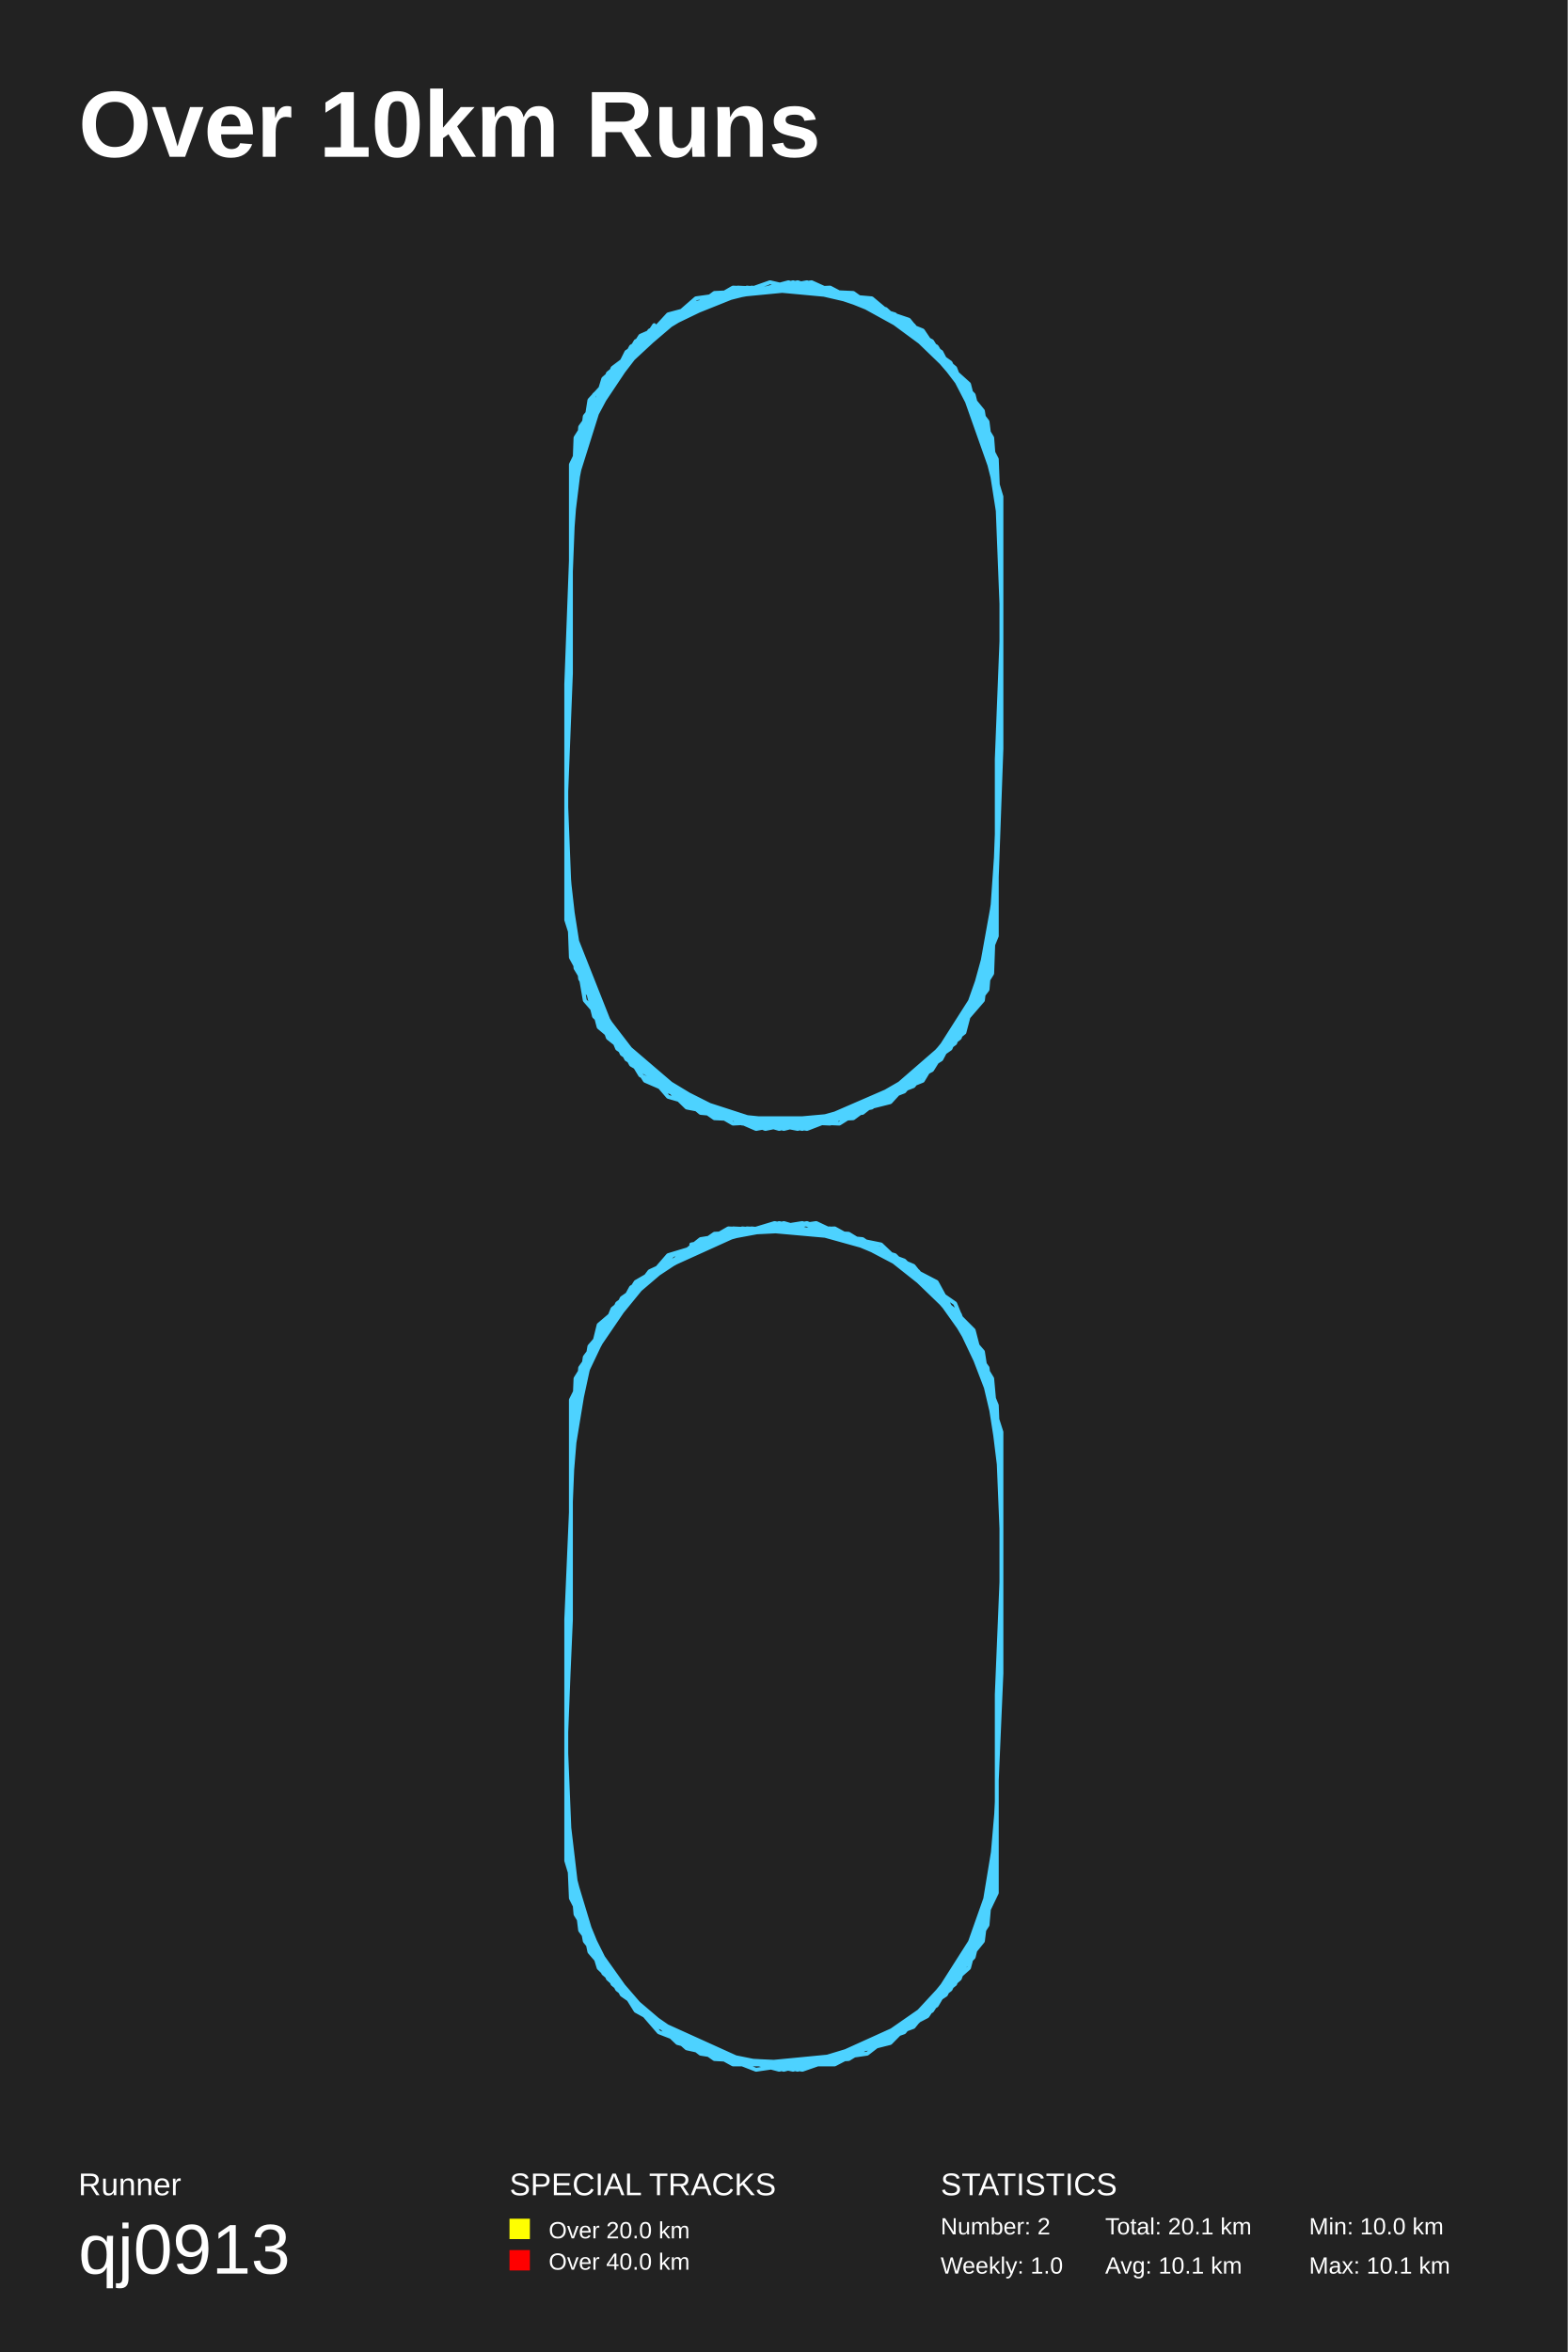
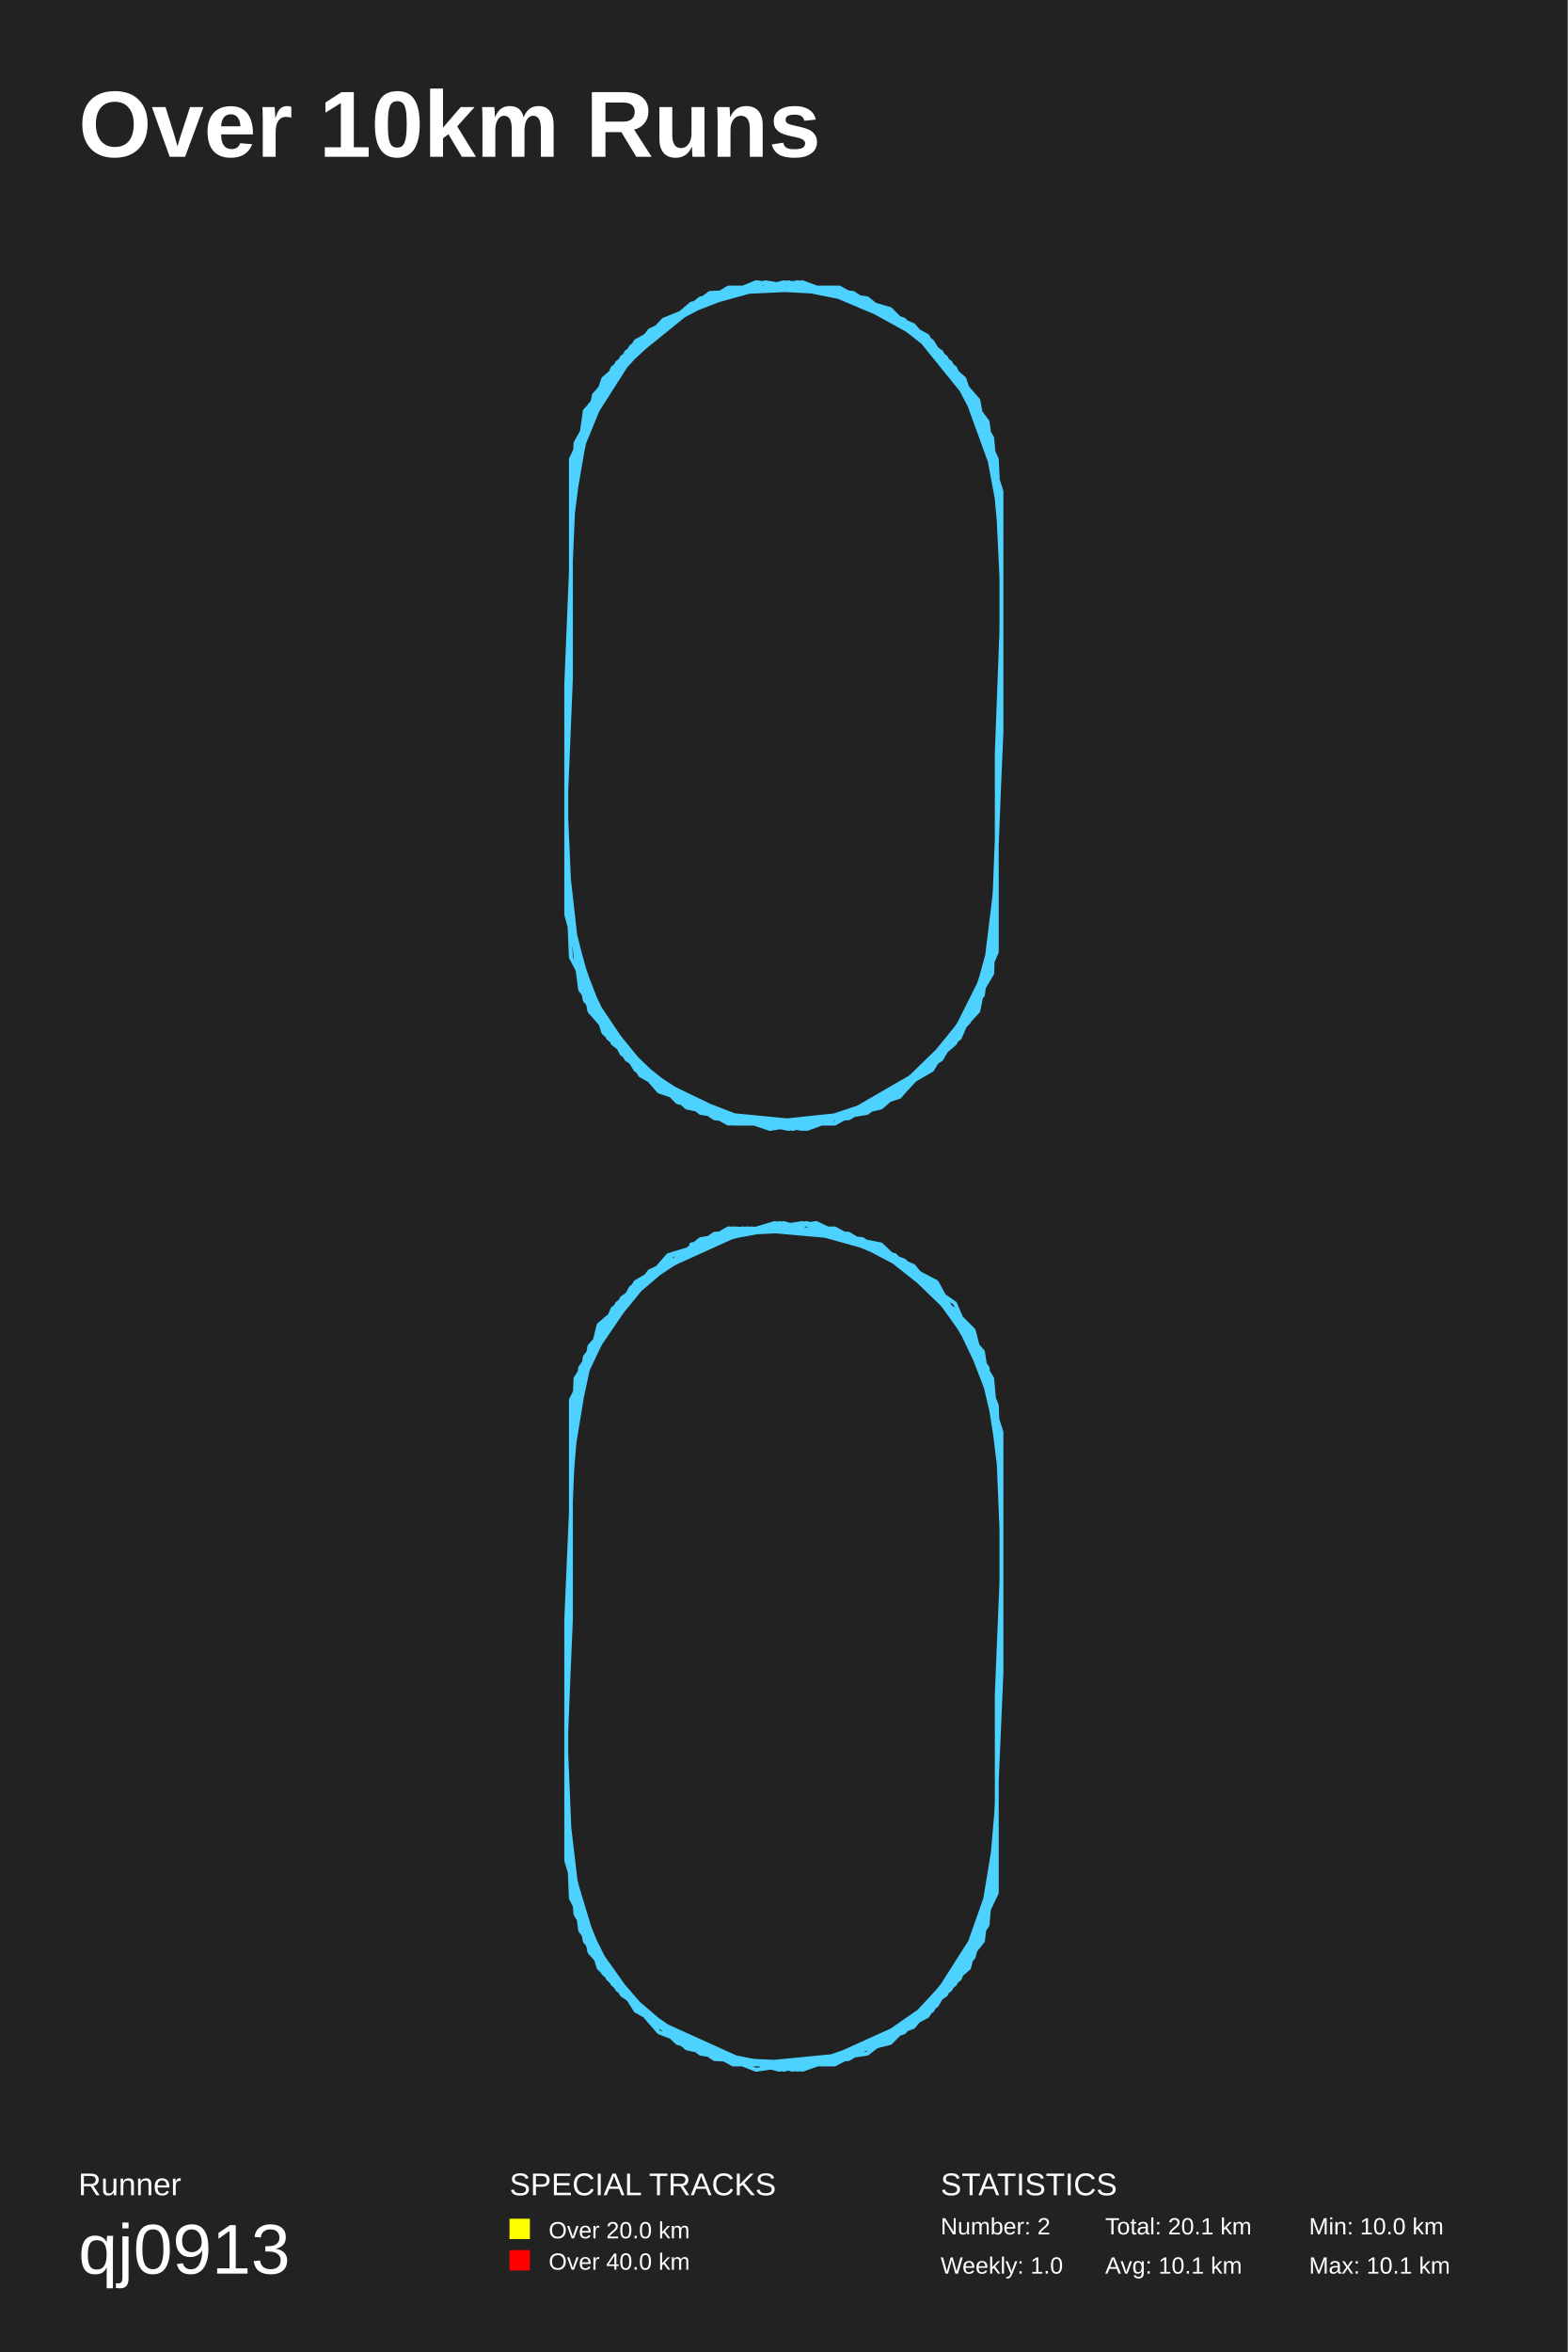
<svg xmlns="http://www.w3.org/2000/svg" baseProfile="full" height="300mm" version="1.1" viewBox="0,0,200,300" width="200mm">
  <defs />
  <rect fill="#222222" height="300" width="200" x="0" y="0" />
  <text fill="#FFFFFF" style="font-size:12px; font-family:Arial; font-weight:bold;" x="10" y="20">Over 10km Runs</text>
  <text fill="#FFFFFF" style="font-size:4px; font-family:Arial" x="10" y="280">Runner</text>
  <text fill="#FFFFFF" style="font-size:9px; font-family:Arial" x="10" y="290">qj0913</text>
  <text fill="#FFFFFF" style="font-size:4px; font-family:Arial" x="65" y="280">SPECIAL TRACKS</text>
  <rect fill="yellow" height="2.6" width="2.6" x="65" y="283" />
  <text fill="#FFFFFF" style="font-size:3px; font-family:Arial" x="70" y="285.5">Over 20.0 km</text>
  <rect fill="red" height="2.6" width="2.6" x="65" y="287" />
  <text fill="#FFFFFF" style="font-size:3px; font-family:Arial" x="70" y="289.5">Over 40.0 km</text>
  <text fill="#FFFFFF" style="font-size:4px; font-family:Arial" x="120" y="280">STATISTICS</text>
  <text fill="#FFFFFF" style="font-size:3px; font-family:Arial" x="120" y="285">Number: 2</text>
  <text fill="#FFFFFF" style="font-size:3px; font-family:Arial" x="120" y="290">Weekly: 1.0</text>
  <text fill="#FFFFFF" style="font-size:3px; font-family:Arial" x="141" y="285">Total: 20.1 km</text>
  <text fill="#FFFFFF" style="font-size:3px; font-family:Arial" x="141" y="290">Avg: 10.1 km</text>
  <text fill="#FFFFFF" style="font-size:3px; font-family:Arial" x="167" y="285">Min: 10.0 km</text>
  <text fill="#FFFFFF" style="font-size:3px; font-family:Arial" x="167" y="290">Max: 10.1 km</text>
-   <polyline fill="none" opacity="1" points="83.464,41.468 73.424,56.506 72.834,70.177 72.834,85.215 72.243,100.253 72.243,115.291 75.787,129.646 88.189,141.266 102.362,144.0 116.536,138.532 125.985,126.228 127.166,111.874 127.166,97.519 127.757,84.532 127.757,70.861 126.576,55.823 119.489,44.203 107.087,37.367 93.504,36.684 80.511,44.203 73.424,57.19 72.834,71.544 72.834,83.848 72.243,98.886 72.243,111.19 74.605,126.228 84.055,138.532 97.638,144.0 111.221,141.266 122.442,132.38 127.166,118.709 127.166,103.671 127.757,90 127.757,74.962 127.166,60.608 121.851,46.937 108.859,37.367 93.504,36.684 79.921,44.886 73.424,57.874 72.834,72.912 72.243,87.266 72.243,102.988 72.834,118.025 77.558,132.38 90.551,141.949 102.953,144.0 115.355,139.215 124.804,128.279 127.166,112.557 127.166,97.519 127.757,83.848 127.757,68.127 125.985,53.772 117.127,42.152 103.543,36.0 88.779,38.734 77.558,47.62 72.834,61.291 72.834,77.013 72.243,92.051 72.243,107.772 73.424,122.127 80.511,135.798 93.504,143.316 107.087,142.633 118.898,136.481 126.576,124.177 127.166,107.772 127.757,93.418 127.757,79.747 127.757,64.709 124.213,50.355 114.174,40.101 100.591,36.0 85.236,40.101 75.196,51.038 72.834,66.076 72.834,81.114 72.243,97.519 72.243,112.557 74.605,127.595 85.236,139.899 99.409,144.0 114.174,139.899 124.804,128.279 127.166,113.924 127.166,98.886 127.757,83.165 127.757,68.127 125.395,53.089 116.536,41.468 102.953,36.0 88.189,38.734 76.968,48.304 72.834,61.975 72.834,77.013 72.243,92.051 72.243,108.456 73.424,123.494 81.692,137.165 95.866,143.316 109.449,141.949 121.261,133.747 127.166,119.393 127.166,104.355 127.757,89.317 127.757,73.595 127.166,59.241 121.261,46.253 108.859,37.367 94.094,36.684 81.102,43.519 73.424,56.506 72.834,70.861 72.834,85.899 72.243,100.937 72.243,117.342 76.377,130.329 89.96,141.949 103.543,143.316 117.717,137.165 125.985,124.177 127.166,109.139 127.757,94.101 127.757,78.38 127.757,63.342 123.623,49.671 112.993,39.418 98.228,36.0 84.055,41.468 74.605,53.772 72.834,68.127 72.834,83.165 72.243,98.203 72.243,113.924 74.605,127.595 85.236,139.899 100,144.0 114.174,139.899 124.804,128.279 127.166,113.241 127.166,98.886 127.757,83.848 127.757,68.127 125.985,54.456 117.717,42.152 104.134,36.684 89.96,38.051 78.149,46.937 72.834,61.291 72.834,75.646 72.243,90 72.243,105.038 72.834,120.076 79.33,134.43 92.913,142.633 107.087,142.633 120.079,135.114 126.576,122.127 127.166,106.405 127.757,90.684 127.757,75.646 127.166,61.291 121.851,46.937 110.63,38.051 95.866,36.684 81.692,42.835 73.424,55.823 72.834,71.544 72.243,87.266 72.243,101.62 72.243,117.342 77.558,132.38 88.779,141.266 102.362,144.0 115.355,139.215 125.395,127.595 127.166,112.557 127.166,97.519 127.757,83.165 127.757,67.443 125.395,52.405 115.945,40.785 101.772,36.0 88.779,38.734 77.558,48.304 72.834,63.342 72.834,78.38 72.243,92.734 72.243,108.456 73.424,123.494 81.692,136.481 95.275,143.316 108.859,142.633 121.851,133.063 127.166,118.025 127.166,102.988 127.757,88.633 127.757,73.595 127.166,58.557 120.079,44.886 108.268,37.367 94.094,36.684 81.102,43.519 73.424,57.874 72.834,72.912 72.243,88.633 72.243,103.671 72.834,118.025 79.33,134.43 91.141,142.633 105.906,143.316 118.308,136.481 125.985,124.861 127.166,107.772 127.757,92.051 127.757,77.013 127.166,61.975 121.851,46.937 111.221,38.051 95.866,36.684 82.873,42.152 74.015,54.456 72.834,70.177 72.834,85.215 72.243,99.57 72.243,115.291 76.377,130.329 88.779,141.266 102.362,144.0 115.355,139.215 124.213,128.962 127.166,112.557 127.166,96.836 127.757,81.798 127.757,66.076 124.804,51.722 115.355,40.785 101.181,36.0 87.598,39.418 75.787,50.355 72.834,65.393 72.834,80.431 72.243,96.836 72.243,112.557 74.605,127.595 85.236,139.215 100,144.0 113.583,140.582 124.213,128.962 127.166,113.241 127.166,97.519 127.757,81.798 127.757,64.709 123.623,49.671 112.993,39.418 98.228,36.0 82.873,42.152 74.015,55.139 72.834,69.494 72.834,84.532 72.243,100.253 72.243,115.291 76.377,130.329 87.598,141.266 101.772,144.0 115.355,139.215 124.804,127.595 127.166,111.874 127.757,95.469 127.757,79.063 127.757,65.393 123.623,48.987 112.993,39.418 98.228,36.0 84.645,40.785 74.605,53.089 72.834,67.443 72.834,83.848 72.243,99.57 72.243,115.291 76.377,131.013 89.37,141.949 104.134,143.316 117.717,137.848 125.985,124.177 127.166,109.823 127.757,92.734 127.757,77.013 127.166,59.924 121.261,46.253 108.859,37.367 93.504,36.684 79.921,44.886 72.834,59.241 72.834,74.279 72.243,90 72.243,105.722 72.834,121.443 80.511,135.798 94.685,143.316 110.04,141.949 123.032,131.696 127.166,115.975 127.166,100.253 127.757,83.848 127.757,68.127 125.395,53.089 117.127,42.152 103.543,36.0 88.779,38.051 76.968,48.304 72.834,63.342 72.834,79.063 72.243,94.101 72.243,109.139 74.015,124.861 82.283,137.848 96.457,144.0 111.221,141.266 123.032,131.013 127.166,115.975 127.166,100.937 127.757,85.899 127.757,70.861 126.576,55.823 118.898,43.519 105.906,36.684 91.141,37.367 78.149,46.937 72.834,61.291 72.834,76.329 72.243,91.367 72.243,106.405 72.834,122.127 79.921,135.114 92.913,142.633 107.087,142.633 120.079,135.114 126.576,122.127 127.166,107.089 127.757,91.367 127.757,76.329 127.166,61.291 121.851,46.937 110.04,38.051 95.275,36.684 81.102,43.519 73.424,57.874 72.834,72.912 72.243,87.95 72.243,103.671 72.834,119.393 78.739,133.747 91.732,142.633 107.087,143.316 120.079,135.114 126.576,122.81 127.166,107.089" stroke="#4DD2FF" stroke-dasharray="none" stroke-linecap="round" stroke-linejoin="round" stroke-width="0.5" />
-   <polyline fill="none" opacity="1" points="100,264.0 113.583,259.899 123.623,251.013 127.166,237.342 127.166,222.988 127.757,208.633 127.757,194.279 127.166,179.241 121.851,166.253 110.04,158.051 94.685,156.684 82.873,162.152 74.015,175.139 72.834,189.494 72.834,203.165 72.243,217.519 72.243,231.874 74.015,246.228 82.283,257.165 94.094,263.316 107.087,262.633 118.898,256.481 125.985,245.544 127.166,230.507 127.166,216.152 127.757,202.481 127.757,188.81 125.985,174.456 117.717,162.835 105.906,156.684 91.141,157.367 79.33,165.57 72.834,179.241 72.834,192.912 72.834,206.582 72.243,219.57 72.243,234.608 75.196,248.279 84.055,258.532 95.866,263.316 108.268,262.633 119.489,255.798 125.985,244.861 127.166,231.19 127.166,217.519 127.757,203.848 127.757,189.494 125.985,175.139 118.898,163.519 107.677,157.367 92.913,156.684 81.102,163.519 74.015,175.139 72.834,188.81 72.834,201.798 72.243,214.785 72.243,228.456 72.834,241.443 79.33,254.43 91.141,262.633 103.543,263.316 116.536,258.532 125.395,247.595 127.166,233.241 127.166,217.519 127.757,203.848 127.757,189.494 126.576,175.823 118.898,163.519 107.677,157.367 93.504,156.684 81.102,163.519 73.424,175.823 72.834,190.177 72.834,203.165 72.243,216.836 72.243,229.823 74.015,244.861 81.102,256.481 93.504,263.316 106.496,263.316 118.308,257.165 125.985,245.544 127.166,231.874 127.166,218.203 127.757,204.532 127.757,190.861 126.576,176.506 119.489,163.519 107.677,157.367 93.504,156.684 81.102,163.519 74.015,175.139 72.834,188.127 72.834,202.481 72.243,216.152 72.243,230.507 73.424,244.177 81.102,256.481 92.323,262.633 104.134,263.316 117.717,257.165 124.804,248.279 127.166,235.975 127.166,222.304 127.757,207.95 127.757,194.962 127.166,180.608 122.442,167.62 111.221,158.734 98.819,156.0 85.826,160.101 76.377,169.671 72.834,182.658 72.834,196.329 72.243,210 72.243,222.988 72.243,237.342 76.377,251.013 86.417,260.582 99.409,264.0 112.993,260.582 122.442,252.38 127.166,239.393 127.166,225.722 127.757,212.051 127.757,197.013 127.757,183.342 123.623,169.671 114.174,160.101 100,156.0 87.598,159.418 76.377,168.987 72.834,183.342 72.834,197.696 72.243,212.051 72.243,226.405 72.834,240.076 77.558,252.38 87.598,261.266 100,264.0 113.583,260.582 123.032,251.013 127.166,238.025 127.166,225.722 127.757,212.051 127.757,198.38 127.757,184.709 124.804,171.722 116.536,161.468 105.315,156.684 92.323,157.367 81.102,163.519 74.015,175.139 72.834,188.81 72.834,201.114 72.243,214.785 72.243,228.456 72.834,242.127 78.739,253.747 89.37,261.949 102.362,264.0 114.174,259.899 124.213,249.646 127.166,237.342 127.166,223.671 127.757,210.684 127.757,196.329 127.757,183.342 124.213,169.671 115.355,160.785 102.362,156.0 89.37,158.051 78.149,166.937 72.834,179.924 72.834,192.912 72.243,206.582 72.243,220.937 72.243,234.608 74.605,247.595 82.873,257.848 94.685,263.316 107.087,262.633 118.308,257.165 125.985,245.544 127.166,231.874 127.166,218.203 127.757,205.215 127.757,190.177 126.576,176.506 118.898,163.519 106.496,156.684 92.913,157.367 80.511,164.203 73.424,177.19 72.834,191.544 72.834,205.899 72.243,220.937 72.243,234.608 75.196,248.962 84.055,259.215 96.457,264.0 109.449,261.949 120.67,254.43 126.576,242.127 127.166,229.823 127.166,216.152 127.757,202.481 127.757,188.81 126.576,175.823 119.489,164.203 108.268,157.367 95.275,156.684 82.873,162.152 74.605,173.089 72.834,185.393 72.834,198.38 72.243,213.418 72.243,227.089 72.834,240.076 78.149,253.063 88.189,261.266 101.181,264.0 114.764,259.215 123.623,249.646 127.166,237.342 127.166,222.988 127.757,208.633 127.757,194.962 127.166,180.608 122.442,168.304 112.402,158.734 98.819,156.0 85.236,160.101 75.787,171.038 72.834,184.709 72.834,199.063 72.243,213.418 72.243,227.772 72.834,242.127 79.33,254.43 91.141,262.633 105.315,263.316 117.127,257.848 125.395,246.228 127.166,233.241 127.166,218.886 127.757,205.215 127.757,189.494 125.985,175.139 118.898,163.519 105.906,156.684 92.913,157.367 81.102,163.519 73.424,176.506 72.834,190.177 72.834,204.532 72.243,218.203 72.243,231.874 74.015,246.228 82.283,257.165 95.275,263.316 109.449,261.949 121.261,253.747 127.166,240.76 127.166,227.089 127.757,213.418 127.757,199.063 127.757,185.393 124.213,170.355 114.174,160.101 99.409,156.0 85.236,160.101 75.196,171.722 72.834,185.393 72.834,199.063 72.243,212.734 72.243,227.772 72.834,242.127 79.33,254.43 91.141,262.633 105.906,263.316 117.717,257.165 125.985,244.177 127.166,230.507 127.166,216.836 127.757,202.481 127.757,188.127 125.395,173.089 117.127,162.152 104.134,156.0 89.96,158.051 78.739,166.253 72.834,179.241 72.834,193.595 72.243,209.317 72.243,223.671 72.834,238.025 76.968,251.696 88.189,261.266 101.772,264.0 115.355,259.215 124.804,247.595 127.166,233.241 127.166,218.886 127.757,205.215 127.757,190.177 126.576,176.506 118.898,163.519 106.496,156.684 91.732,157.367 79.33,165.57 72.834,178.557 72.834,192.228 72.834,206.582 72.243,220.253 72.243,235.291 75.787,248.962 84.055,259.215 96.457,264.0 110.63,261.949 121.851,253.063 127.166,238.025 127.166,223.671 127.757,207.95 127.757,193.595 127.166,179.241 120.67,165.57 110.04,158.051 95.866,156.684 82.283,162.835 74.015,174.456 72.834,188.81 72.834,203.165 72.243,217.519 72.243,231.874 74.015,245.544 82.283,257.165 95.866,263.316 110.63,261.949 121.261,253.747 127.166,241.443 127.166,226.405 127.757,212.051 127.757,197.013 127.757,182.658 123.623,169.671 112.993,159.418 99.409,156.0 85.236,160.101 75.196,172.405 72.834,186.76 72.834,201.798 72.243,216.152 72.243,229.823 73.424,244.177 81.102,256.481 93.504,263.316 106.496,263.316 118.898,256.481 125.985,244.861 127.166,231.19 127.166,216.152 127.757,201.798 127.757,187.443 125.395,172.405 115.945,161.468 102.953,156.0 88.189,158.734" stroke="#4DD2FF" stroke-dasharray="none" stroke-linecap="round" stroke-linejoin="round" stroke-width="0.5" />
+   <polyline fill="none" opacity="1" points="75.196,52.405 72.834,65.393 72.834,79.063 72.243,92.051 72.243,106.405 72.834,119.393 77.558,132.38 89.37,141.949 102.362,144.0 115.355,139.215 124.804,128.962 127.166,117.342 127.166,102.988 127.757,91.367 127.757,79.063 127.757,64.709 125.395,53.089 117.717,42.835 107.087,37.367 94.094,36.684 82.873,42.152 75.196,52.405 72.834,66.076 72.834,77.013 72.243,89.317 72.243,102.304 72.243,114.608 74.605,127.595 84.055,138.532 96.457,143.316 108.268,142.633 118.898,136.481 125.985,124.861 127.166,111.874 127.166,98.203 127.757,85.215 127.757,72.228 127.166,58.557 121.851,46.937 110.63,38.051 96.457,36.0 84.645,40.785 75.196,51.722 72.834,64.709 72.834,78.38 72.243,90.684 72.243,106.405 72.834,118.709 77.558,132.38 88.779,141.266 100.591,144.0 112.402,141.266 121.851,133.063 127.166,120.076 127.166,107.089 127.757,93.418 127.757,80.431 127.757,66.76 125.985,53.772 118.308,43.519 105.906,36.684 92.913,36.684 81.692,43.519 74.605,53.772 72.834,67.443 72.834,81.114 72.243,95.469 72.243,109.139 73.424,122.127 79.33,134.43 91.141,142.633 102.953,144.0 114.174,139.899 123.623,130.329 127.166,117.342 127.166,104.355 127.757,90.684 127.757,77.696 127.757,64.709 124.804,51.722 116.536,41.468 105.315,36.684 91.141,37.367 79.921,44.886 73.424,56.506 72.834,70.861 72.834,84.532 72.243,98.203 72.243,112.557 74.015,126.228 82.873,137.848 94.685,143.316 107.677,142.633 120.079,135.114 126.576,122.81 127.166,109.139 127.166,96.152 127.757,81.798 127.757,68.127 125.985,54.456 118.308,43.519 107.087,36.684 94.094,36.684 82.283,42.835 74.605,53.772 72.834,66.076 72.834,80.431 72.243,94.101 72.243,108.456 72.834,122.127 79.33,134.43 91.732,142.633 104.725,143.316 115.945,138.532 124.804,128.279 127.166,115.291 127.166,101.62 127.757,87.95 127.757,73.595 127.166,61.291 123.032,48.304 112.993,39.418 100.591,36.0 88.189,38.734 76.968,48.304 72.834,60.608 72.834,73.595 72.834,86.582 72.243,100.937 72.243,115.291 75.196,127.595 84.645,139.215 98.228,144.0 110.63,141.949 121.851,133.063 127.166,120.076 127.166,105.722 127.757,92.734 127.757,78.38 127.757,65.393 124.804,51.722 117.127,42.152 104.134,36.684 91.141,37.367 79.33,45.57 73.424,57.874 72.834,71.544 72.834,85.215 72.243,98.203 72.243,111.874 74.015,124.861 81.102,136.481 93.504,143.316 106.496,143.316 118.898,136.481 125.985,124.861 127.166,111.19 127.166,98.886 127.757,83.848 127.757,70.177 126.576,57.19 120.67,45.57 110.04,38.051 97.638,36.0 84.645,40.785 75.787,50.355 72.834,64.709 72.834,77.013 72.243,90 72.243,104.355 72.834,118.025 76.377,130.329 87.007,140.582 100.591,144.0 112.993,140.582 123.032,131.013 127.166,118.709 127.166,103.671 127.757,90.684 127.757,75.646 127.757,64.025 123.623,49.671 115.355,40.785 102.362,36.0 89.37,38.051 78.149,46.937 72.834,59.241 72.834,73.595 72.243,87.266 72.243,100.937 72.243,114.608 75.787,128.962 83.464,138.532 95.866,143.316 107.677,142.633 120.079,135.114 125.985,124.861 127.166,110.507 127.166,97.519 127.757,83.848 127.757,70.177 126.576,56.506 120.079,44.886 108.859,37.367 96.457,36.0 84.645,40.785 75.787,50.355 72.834,64.025 72.834,78.38 72.243,90.684 72.243,105.038 72.834,118.025 76.968,131.696 87.598,141.266 100.591,144.0 112.402,141.266 123.623,130.329 127.166,118.025 127.166,102.988 127.757,90.684 127.757,76.329 127.757,62.658 123.623,49.671 113.583,39.418 101.772,36.0 89.37,38.051 78.739,46.253 72.834,60.608 72.834,72.912 72.243,87.266 72.243,100.937 72.243,114.608 75.196,127.595 84.055,139.215 96.457,143.316 109.449,141.949 120.079,135.114 126.576,122.127 127.166,107.772 127.757,92.734 127.757,80.431 127.757,65.393 124.804,52.405 115.945,41.468 105.315,36.684 91.141,37.367 80.511,44.203 73.424,56.506 72.834,70.177 72.834,84.532 72.243,96.152 72.243,111.19 74.015,124.861 82.283,137.165 93.504,143.316 107.087,142.633 117.717,137.165 125.395,126.912 127.166,112.557 127.166,97.519 127.757,84.532 127.757,70.177 126.576,57.19 120.079,44.886 109.449,38.051 96.457,36.0 85.236,40.785 74.605,52.405 72.834,65.393 72.834,79.747 72.243,93.418 72.243,108.456 72.834,122.127 79.921,135.114 90.551,141.949 104.725,143.316 115.945,138.532 125.395,126.912 127.166,113.241 127.166,97.519 127.757,84.532 127.757,68.81 126.576,55.823 118.308,42.835 107.087,36.684 92.323,37.367 81.102,43.519 73.424,57.19 72.834,69.494 72.834,83.848 72.243,96.836 72.243,111.874 74.015,124.861 81.692,137.165 92.913,143.316 107.087,142.633 117.717,137.165 125.395,126.228 127.166,111.874 127.166,97.519 127.757,83.165 127.757,69.494 126.576,55.823 118.898,43.519 107.677,37.367 93.504,36.684 82.283,42.835 74.015,55.823 72.834,67.443 72.834,81.798 72.243,96.836 72.243,109.139 74.015,124.861 81.102,136.481 95.275,143.316 107.087,142.633 120.079,135.114 126.576,124.177 127.166,109.823 127.166,96.152 127.757,80.431 127.757,66.76 124.804,51.038 116.536,41.468 102.362,36.0 89.96,38.051 78.149,47.62 72.834,59.241 72.834,74.279 72.243,87.266 72.243,102.304 72.243,115.291 76.377,130.329 86.417,140.582 101.181,144.0 113.583,139.899 124.804,128.962 127.166,115.291 127.166,100.253 127.757,86.582 127.757,70.861 127.166,58.557 121.261,46.253 111.221,38.734 97.638,36.0 85.236,40.785 75.196,51.722 72.834,64.709 72.834,79.063 72.243,92.051 72.243,105.722 72.834,119.393 78.149,133.063 88.779,141.266 102.362,144.0 114.764,139.899 124.804,128.279 127.166,115.291 127.166,100.937 127.757,87.95 127.757,72.912 127.166,61.291 122.442,48.304 113.583,39.418 100,36.0 87.598,39.418 76.377,49.671 72.834,61.975 72.834,76.329 72.243,88.633 72.243,103.671 72.243,116.658 75.787,129.646 85.236,139.215 98.228,144.0 111.221,141.266 122.442,132.38 127.166,121.443 127.166,107.089 127.757,93.418 127.757,79.063 127.757,64.709 124.804,51.722 117.127,42.152 104.725,36.684 90.551,37.367 78.739,46.253 72.834,58.557 72.834,72.912 72.834,85.899 72.243,100.253 72.243,113.924 75.196,128.962 84.055,139.215 98.228,144.0 110.63,141.949 121.851,133.063 126.576,122.127 127.166,107.089" stroke="#4DD2FF" stroke-dasharray="none" stroke-linecap="round" stroke-linejoin="round" stroke-width="0.5" />
+   <polyline fill="none" opacity="1" points="113.583,259.899 123.623,251.013 127.166,237.342 127.166,222.988 127.757,208.633 127.757,194.279 127.166,179.241 121.851,166.253 110.04,158.051 94.685,156.684 82.873,162.152 74.015,175.139 72.834,189.494 72.834,203.165 72.243,217.519 72.243,231.874 74.015,246.228 82.283,257.165 94.094,263.316 107.087,262.633 118.898,256.481 125.985,245.544 127.166,230.507 127.166,216.152 127.757,202.481 127.757,188.81 125.985,174.456 117.717,162.835 105.906,156.684 91.141,157.367 79.33,165.57 72.834,179.241 72.834,192.912 72.834,206.582 72.243,219.57 72.243,234.608 75.196,248.279 84.055,258.532 95.866,263.316 108.268,262.633 119.489,255.798 125.985,244.861 127.166,231.19 127.166,217.519 127.757,203.848 127.757,189.494 125.985,175.139 118.898,163.519 107.677,157.367 92.913,156.684 81.102,163.519 74.015,175.139 72.834,188.81 72.834,201.798 72.243,214.785 72.243,228.456 72.834,241.443 79.33,254.43 91.141,262.633 103.543,263.316 116.536,258.532 125.395,247.595 127.166,233.241 127.166,217.519 127.757,203.848 127.757,189.494 126.576,175.823 118.898,163.519 107.677,157.367 93.504,156.684 81.102,163.519 73.424,175.823 72.834,190.177 72.834,203.165 72.243,216.836 72.243,229.823 74.015,244.861 81.102,256.481 93.504,263.316 106.496,263.316 118.308,257.165 125.985,245.544 127.166,231.874 127.166,218.203 127.757,204.532 127.757,190.861 126.576,176.506 119.489,163.519 107.677,157.367 93.504,156.684 81.102,163.519 74.015,175.139 72.834,188.127 72.834,202.481 72.243,216.152 72.243,230.507 73.424,244.177 81.102,256.481 92.323,262.633 104.134,263.316 117.717,257.165 124.804,248.279 127.166,235.975 127.166,222.304 127.757,207.95 127.757,194.962 127.166,180.608 122.442,167.62 111.221,158.734 98.819,156.0 85.826,160.101 76.377,169.671 72.834,182.658 72.834,196.329 72.243,210 72.243,222.988 72.243,237.342 76.377,251.013 86.417,260.582 99.409,264.0 112.993,260.582 122.442,252.38 127.166,239.393 127.166,225.722 127.757,212.051 127.757,197.013 127.757,183.342 123.623,169.671 114.174,160.101 100,156.0 87.598,159.418 76.377,168.987 72.834,183.342 72.834,197.696 72.243,212.051 72.243,226.405 72.834,240.076 77.558,252.38 87.598,261.266 100,264.0 113.583,260.582 123.032,251.013 127.166,238.025 127.166,225.722 127.757,212.051 127.757,198.38 127.757,184.709 124.804,171.722 116.536,161.468 105.315,156.684 92.323,157.367 81.102,163.519 74.015,175.139 72.834,188.81 72.834,201.114 72.243,214.785 72.243,228.456 72.834,242.127 78.739,253.747 89.37,261.949 102.362,264.0 114.174,259.899 124.213,249.646 127.166,237.342 127.166,223.671 127.757,210.684 127.757,196.329 127.757,183.342 124.213,169.671 115.355,160.785 102.362,156.0 89.37,158.051 78.149,166.937 72.834,179.924 72.834,192.912 72.243,206.582 72.243,220.937 72.243,234.608 74.605,247.595 82.873,257.848 94.685,263.316 107.087,262.633 118.308,257.165 125.985,245.544 127.166,231.874 127.166,218.203 127.757,205.215 127.757,190.177 126.576,176.506 118.898,163.519 106.496,156.684 92.913,157.367 80.511,164.203 73.424,177.19 72.834,191.544 72.834,205.899 72.243,220.937 72.243,234.608 75.196,248.962 84.055,259.215 96.457,264.0 109.449,261.949 120.67,254.43 126.576,242.127 127.166,229.823 127.166,216.152 127.757,202.481 127.757,188.81 126.576,175.823 119.489,164.203 108.268,157.367 95.275,156.684 82.873,162.152 74.605,173.089 72.834,185.393 72.834,198.38 72.243,213.418 72.243,227.089 72.834,240.076 78.149,253.063 88.189,261.266 101.181,264.0 114.764,259.215 123.623,249.646 127.166,237.342 127.166,222.988 127.757,208.633 127.757,194.962 127.166,180.608 122.442,168.304 112.402,158.734 98.819,156.0 85.236,160.101 75.787,171.038 72.834,184.709 72.834,199.063 72.243,213.418 72.243,227.772 72.834,242.127 79.33,254.43 91.141,262.633 105.315,263.316 117.127,257.848 125.395,246.228 127.166,233.241 127.166,218.886 127.757,205.215 127.757,189.494 125.985,175.139 118.898,163.519 105.906,156.684 92.913,157.367 81.102,163.519 73.424,176.506 72.834,190.177 72.834,204.532 72.243,218.203 72.243,231.874 74.015,246.228 82.283,257.165 95.275,263.316 109.449,261.949 121.261,253.747 127.166,240.76 127.166,227.089 127.757,213.418 127.757,199.063 127.757,185.393 124.213,170.355 114.174,160.101 99.409,156.0 85.236,160.101 75.196,171.722 72.834,185.393 72.834,199.063 72.243,212.734 72.243,227.772 72.834,242.127 79.33,254.43 91.141,262.633 105.906,263.316 117.717,257.165 125.985,244.177 127.166,230.507 127.166,216.836 127.757,202.481 127.757,188.127 125.395,173.089 117.127,162.152 104.134,156.0 89.96,158.051 78.739,166.253 72.834,179.241 72.834,193.595 72.243,209.317 72.243,223.671 72.834,238.025 76.968,251.696 88.189,261.266 101.772,264.0 115.355,259.215 124.804,247.595 127.166,233.241 127.166,218.886 127.757,205.215 127.757,190.177 126.576,176.506 118.898,163.519 106.496,156.684 91.732,157.367 79.33,165.57 72.834,178.557 72.834,192.228 72.834,206.582 72.243,220.253 72.243,235.291 75.787,248.962 84.055,259.215 96.457,264.0 110.63,261.949 121.851,253.063 127.166,238.025 127.166,223.671 127.757,207.95 127.757,193.595 127.166,179.241 120.67,165.57 110.04,158.051 95.866,156.684 82.283,162.835 74.015,174.456 72.834,188.81 72.834,203.165 72.243,217.519 72.243,231.874 74.015,245.544 82.283,257.165 95.866,263.316 110.63,261.949 121.261,253.747 127.166,241.443 127.166,226.405 127.757,212.051 127.757,197.013 127.757,182.658 123.623,169.671 112.993,159.418 99.409,156.0 85.236,160.101 75.196,172.405 72.834,186.76 72.834,201.798 72.243,216.152 72.243,229.823 73.424,244.177 81.102,256.481 93.504,263.316 106.496,263.316 118.898,256.481 125.985,244.861 127.166,231.19 127.166,216.152 127.757,201.798 127.757,187.443 125.395,172.405 115.945,161.468 102.953,156.0 88.189,158.734" stroke="#4DD2FF" stroke-dasharray="none" stroke-linecap="round" stroke-linejoin="round" stroke-width="0.5" />
</svg>
